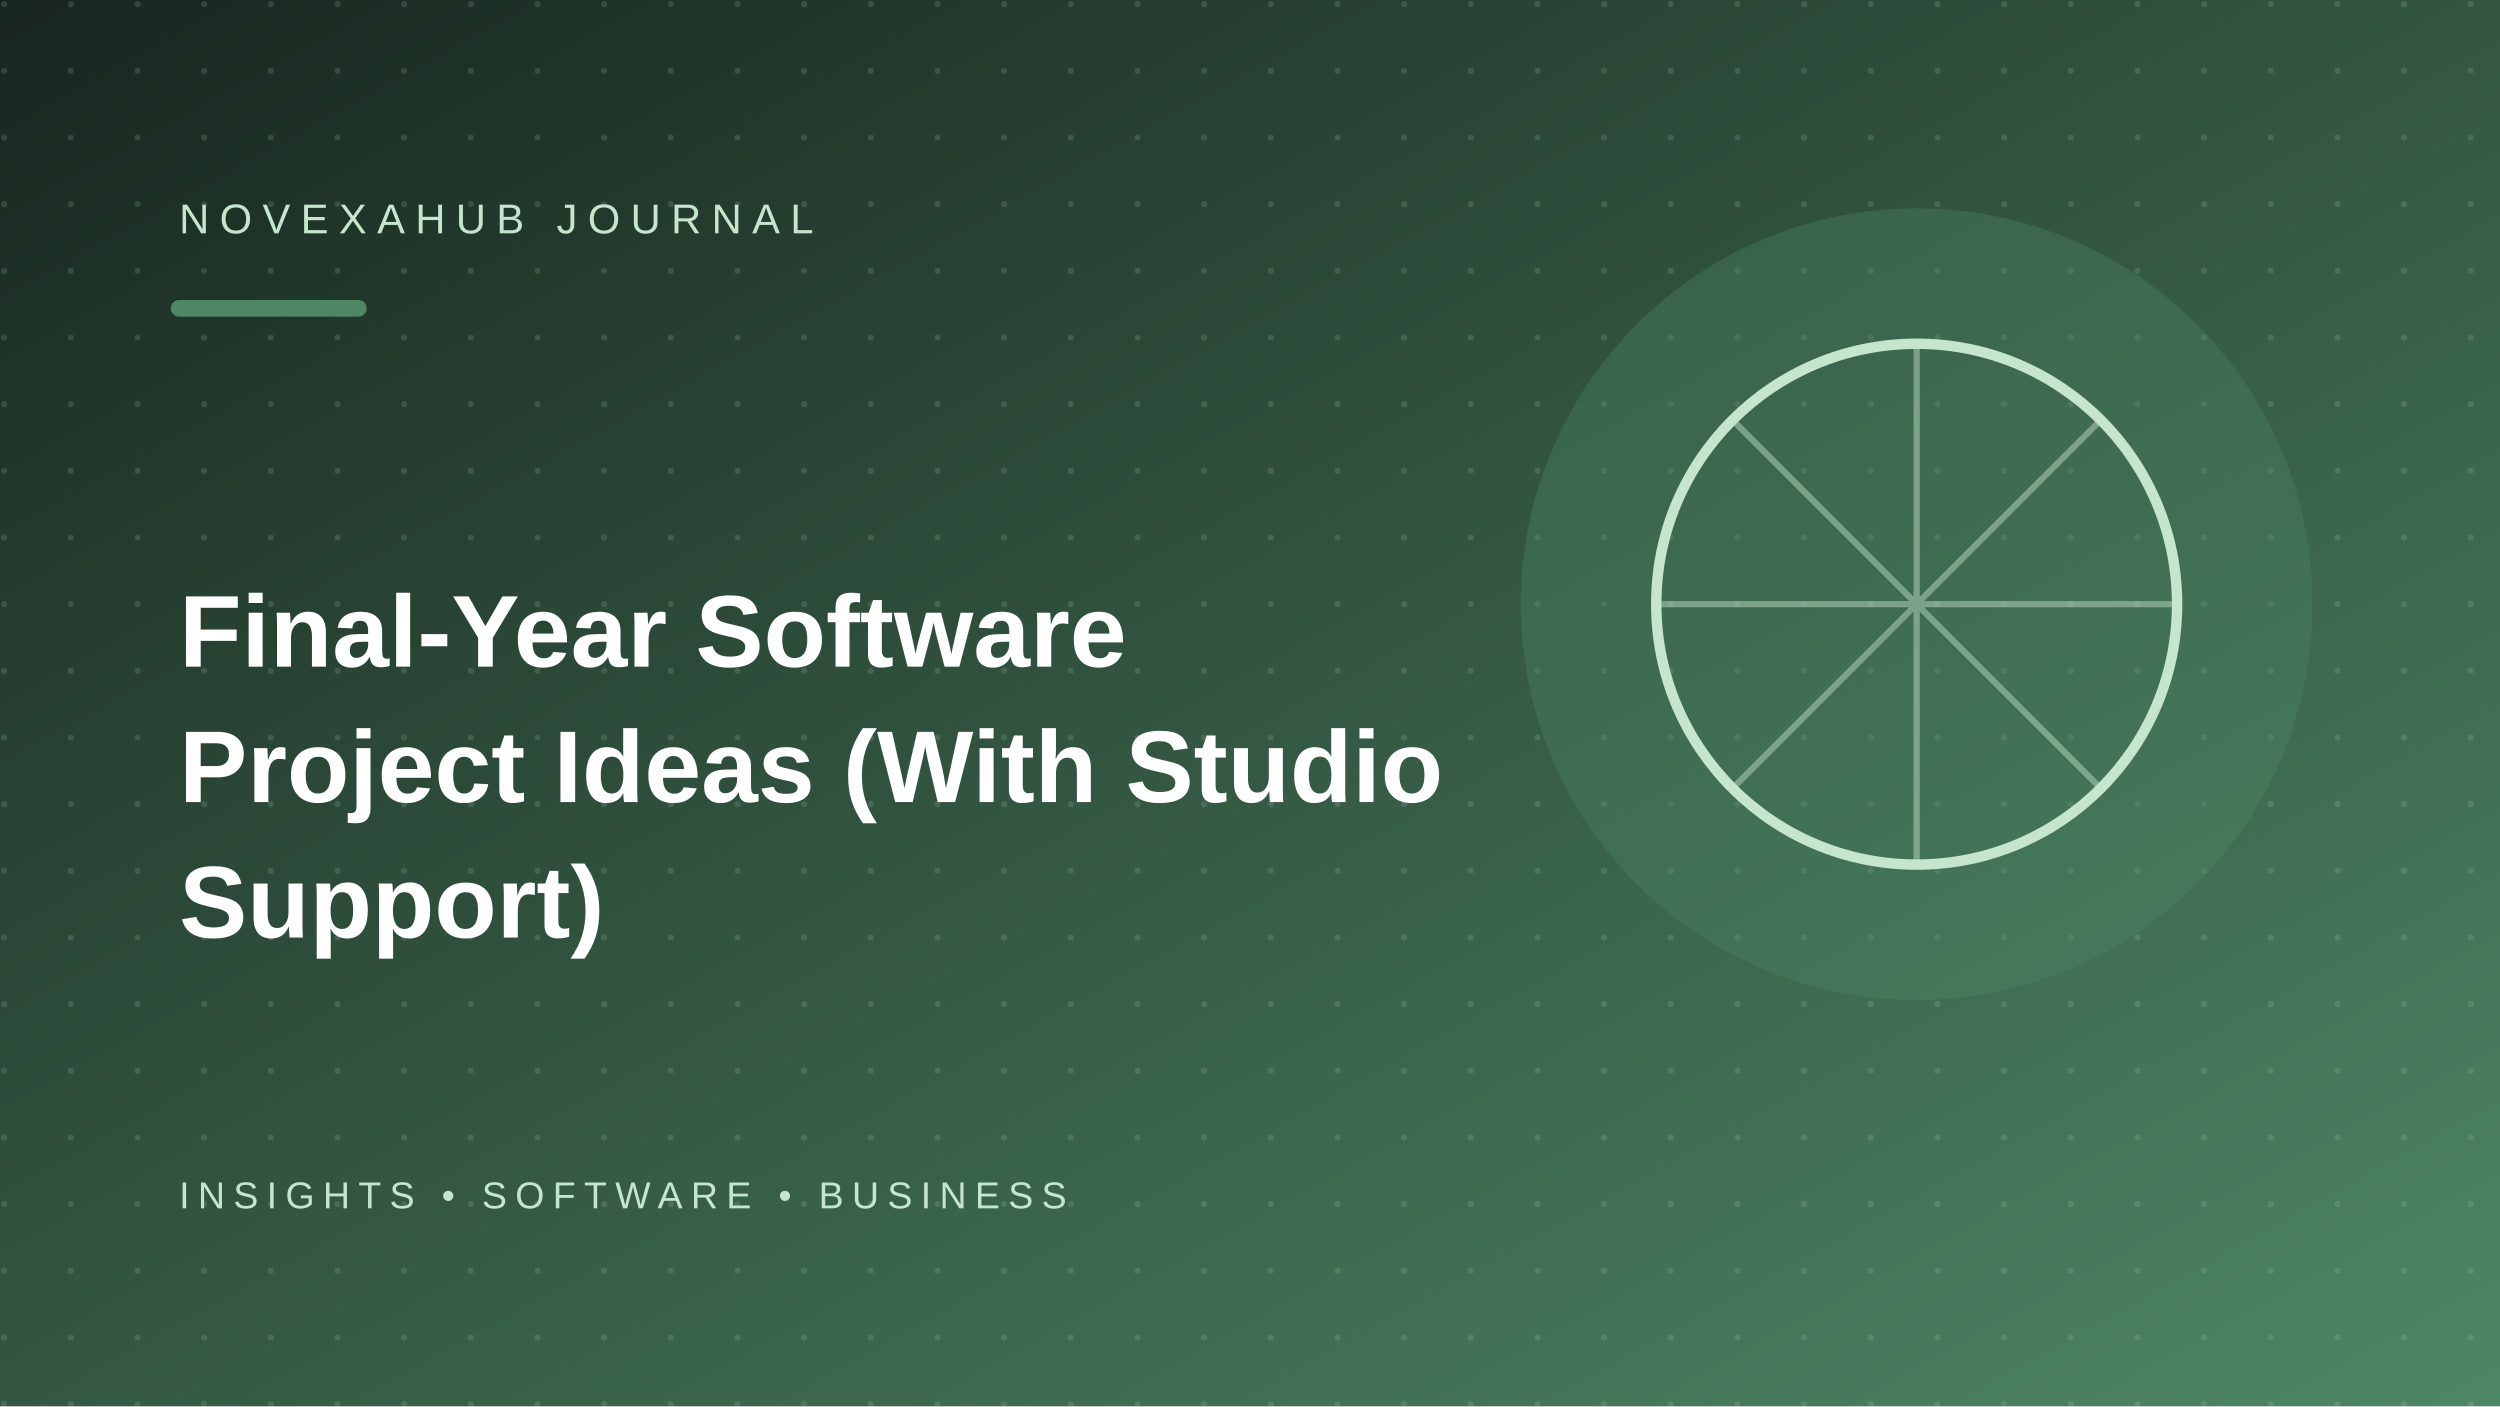
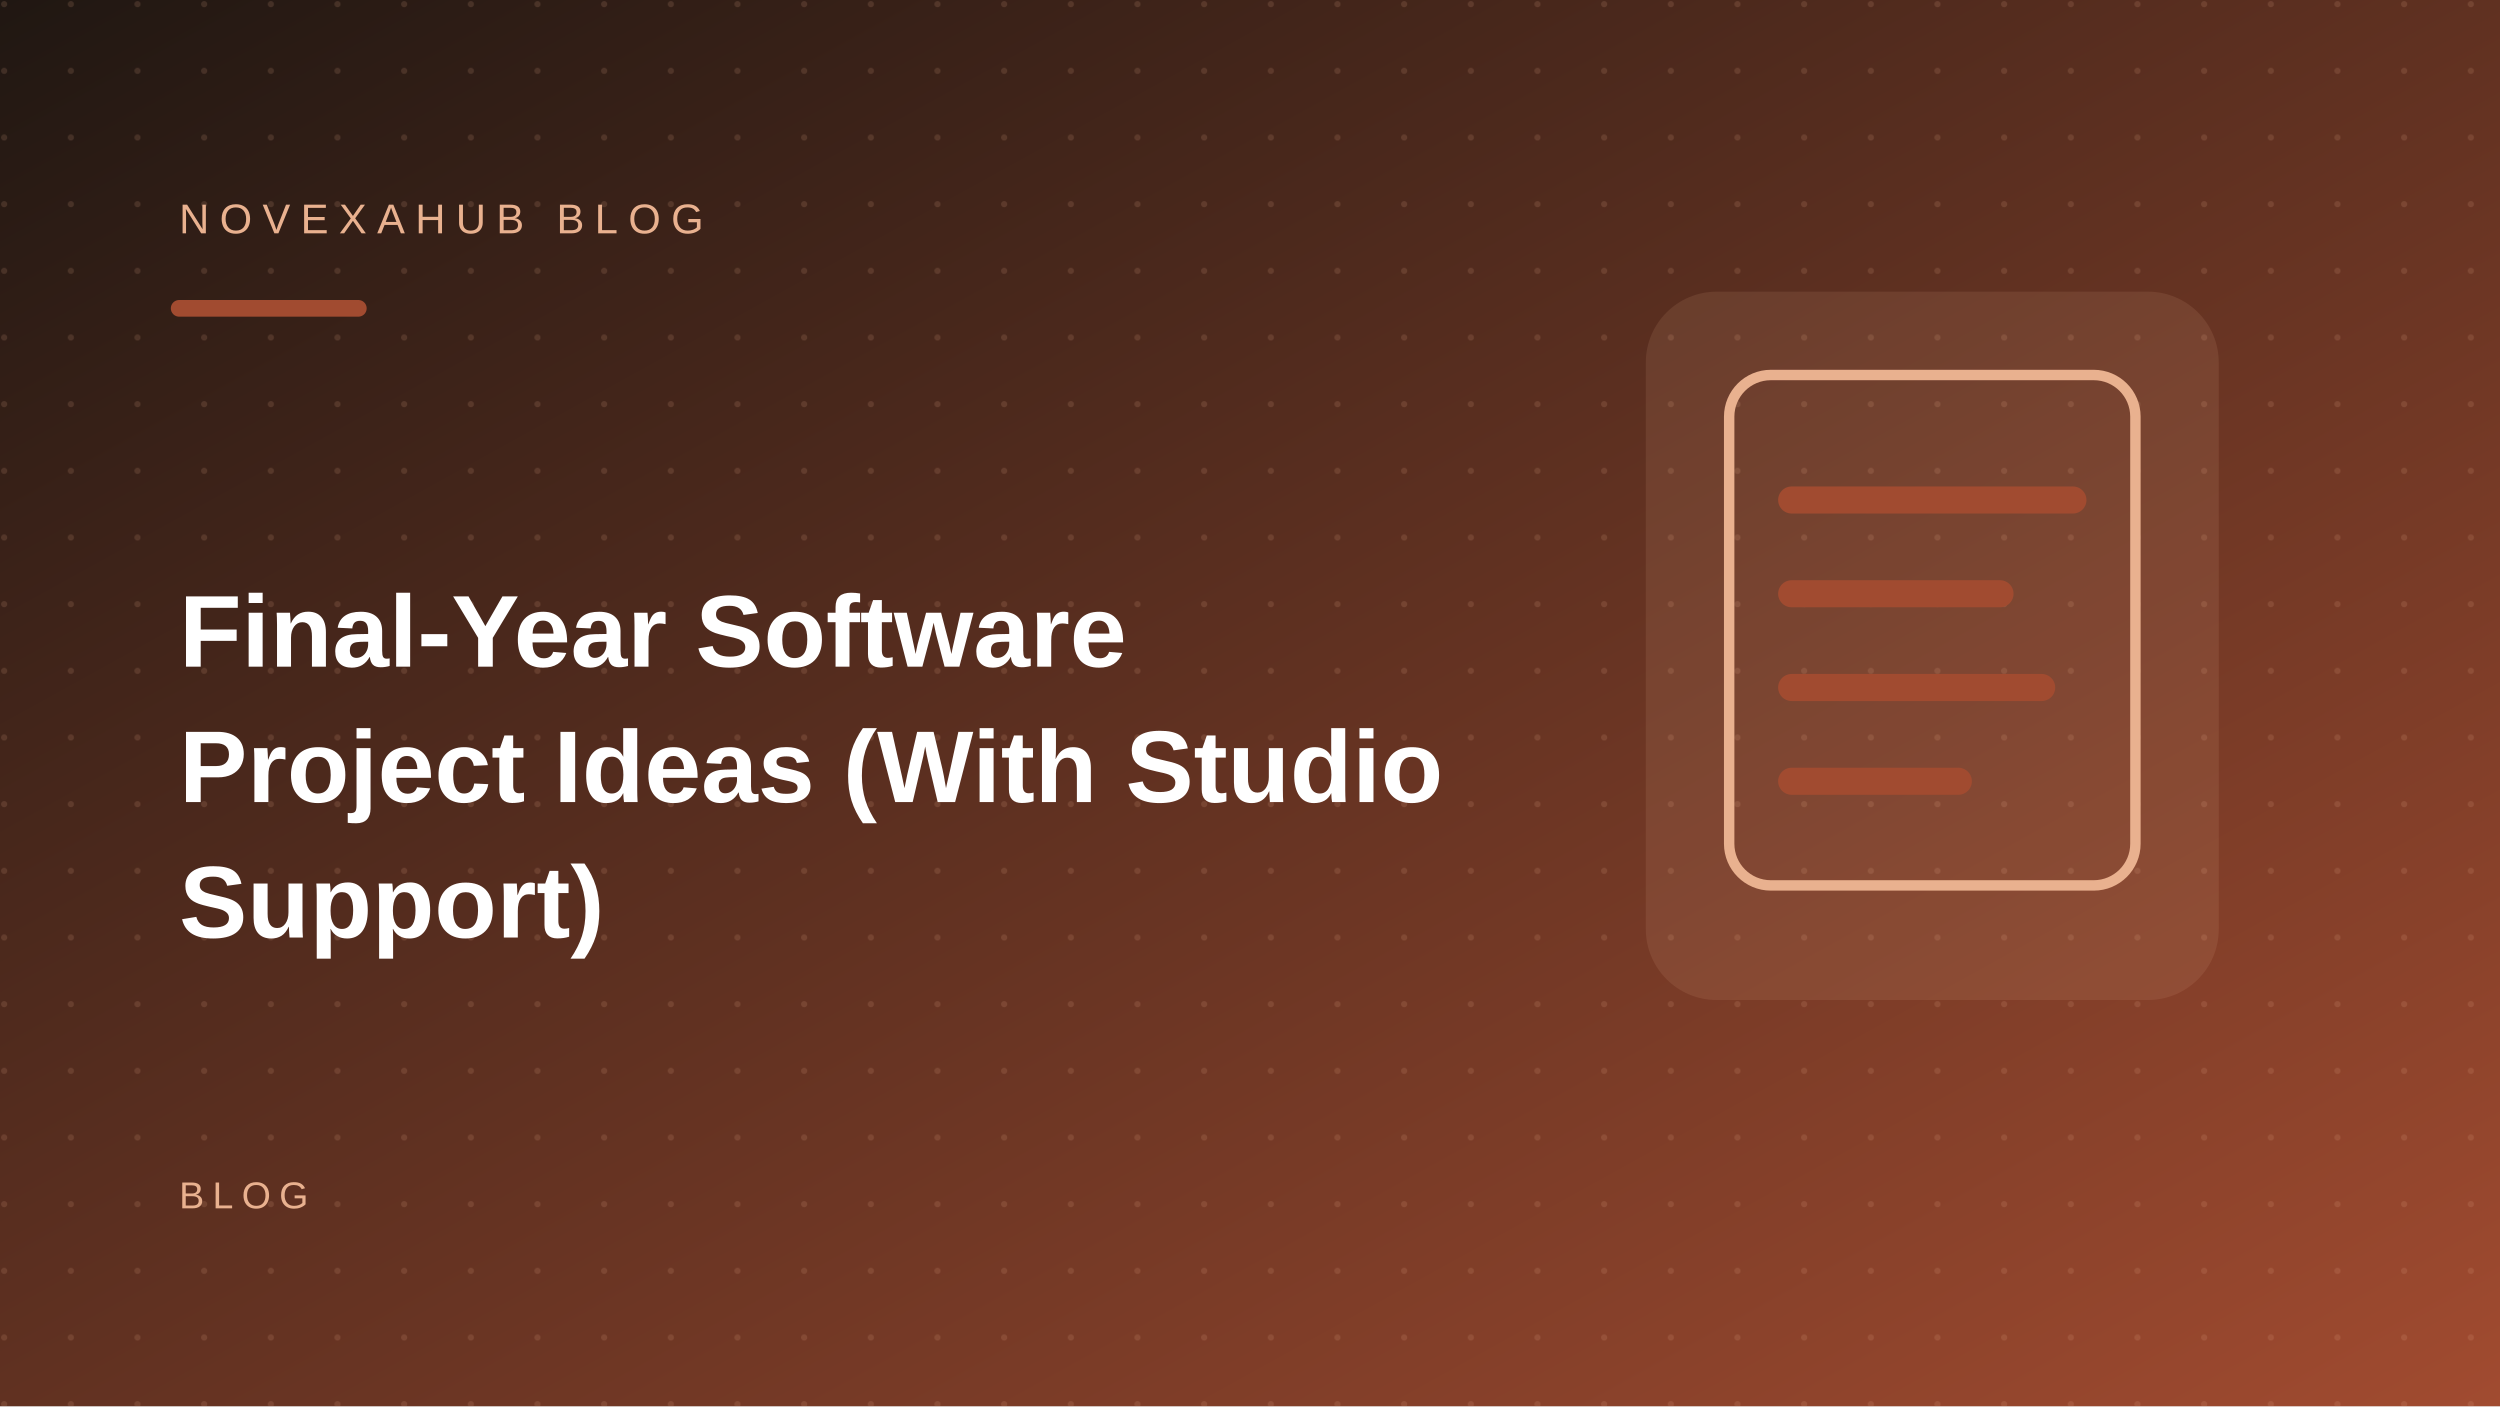
<svg xmlns="http://www.w3.org/2000/svg" width="1200" height="675" viewBox="0 0 1200 675">
  <defs>
    <linearGradient id="g" x2="1" y2="1">
-       <stop stop-color="#18261f" />
-       <stop offset="1" stop-color="#4e8765" />
+       <stop stop-color="#201712" />
+       <stop offset="1" stop-color="#a14b30" />
    </linearGradient>
    <pattern id="p" width="32" height="32" patternUnits="userSpaceOnUse">
-       <circle cx="2" cy="2" r="1.5" fill="#c6e5cd" opacity=".15" />
+       <circle cx="2" cy="2" r="1.5" fill="#e9b18f" opacity=".15" />
    </pattern>
  </defs>
  <rect width="1200" height="675" fill="url(#g)" />
  <rect width="1200" height="675" fill="url(#p)" />
-   <circle cx="920" cy="290" r="190" fill="#4e8765" opacity=".35" />
-   <circle cx="920" cy="290" r="125" fill="none" stroke="#c6e5cd" stroke-width="5" />
-   <path d="M795 290h250M920 165v250M832 202l176 176M1008 202L832 378" stroke="#c6e5cd" stroke-width="3" opacity=".45" />
-   <text x="86" y="112" font-family="Arial,sans-serif" font-size="20" letter-spacing="5" fill="#c6e5cd">NOVEXAHUB JOURNAL</text>
-   <path d="M86 148h86" stroke="#4e8765" stroke-width="8" stroke-linecap="round" />
+   <rect x="790" y="140" width="275" height="340" rx="34" fill="#e9b18f" opacity=".12" />
+   <rect x="830" y="180" width="195" height="245" rx="20" fill="none" stroke="#e9b18f" stroke-width="5" />
+   <path d="M860 240h135M860 285h100M860 330h120M860 375h80" stroke="#a14b30" stroke-width="13" stroke-linecap="round" />
+   <text x="86" y="112" font-family="Arial,sans-serif" font-size="20" letter-spacing="5" fill="#e9b18f">NOVEXAHUB BLOG</text>
+   <path d="M86 148h86" stroke="#a14b30" stroke-width="8" stroke-linecap="round" />
  <text x="86" y="320" font-family="Arial,sans-serif" font-size="49" font-weight="700" fill="#fff">Final-Year Software</text>
  <text x="86" y="385" font-family="Arial,sans-serif" font-size="49" font-weight="700" fill="#fff">Project Ideas (With Studio</text>
  <text x="86" y="450" font-family="Arial,sans-serif" font-size="49" font-weight="700" fill="#fff">Support)</text>
-   <text x="86" y="580" font-family="Arial,sans-serif" font-size="18" letter-spacing="4" fill="#c6e5cd">INSIGHTS • SOFTWARE • BUSINESS</text>
+   <text x="86" y="580" font-family="Arial,sans-serif" font-size="18" letter-spacing="4" fill="#e9b18f">BLOG</text>
</svg>
